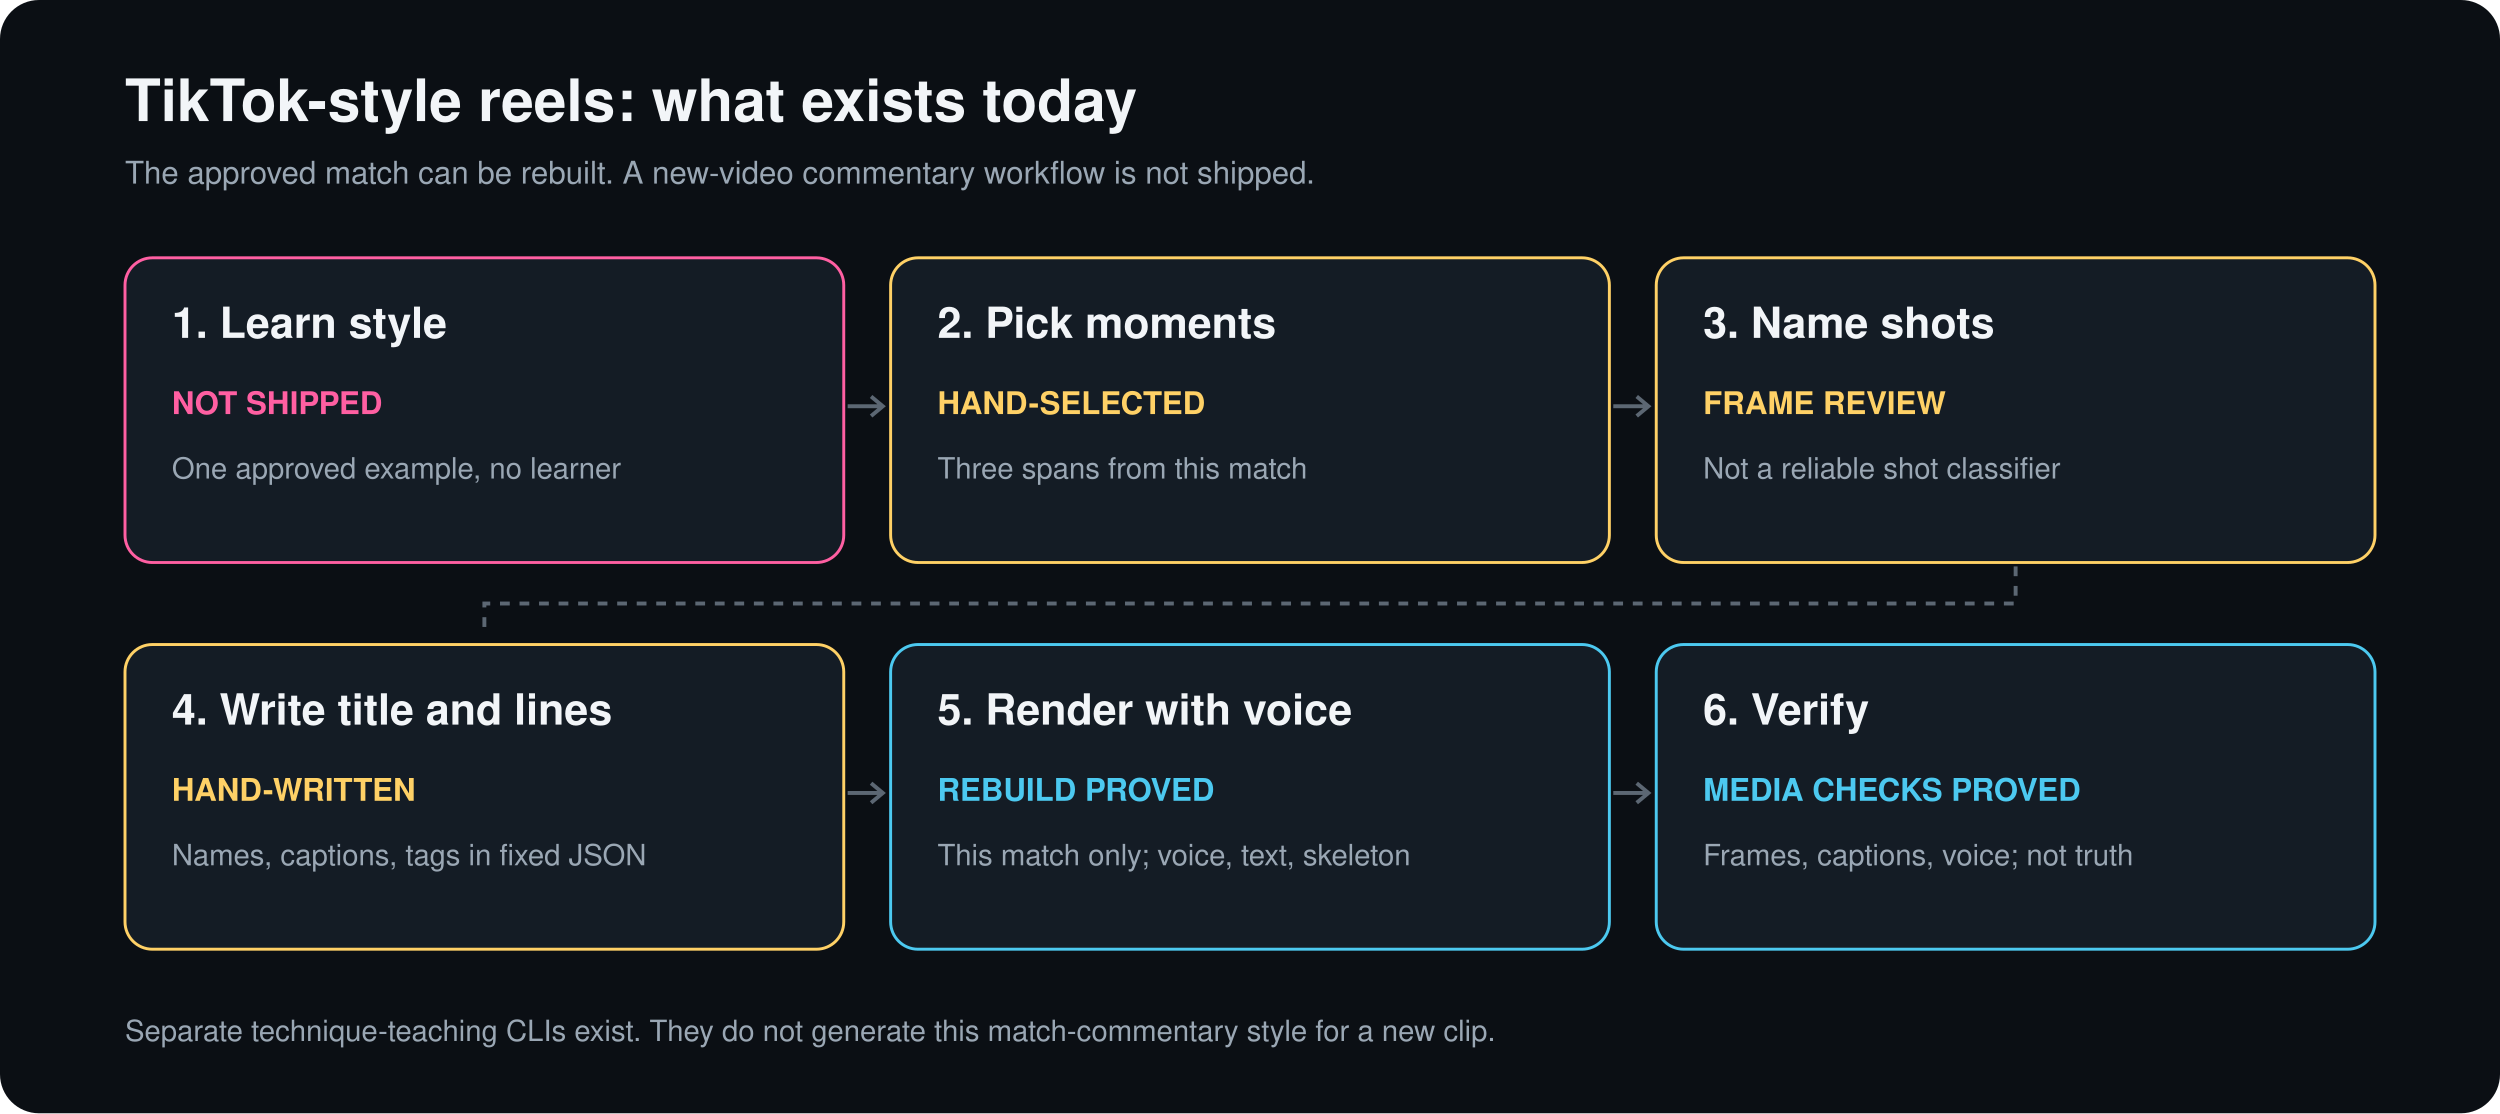
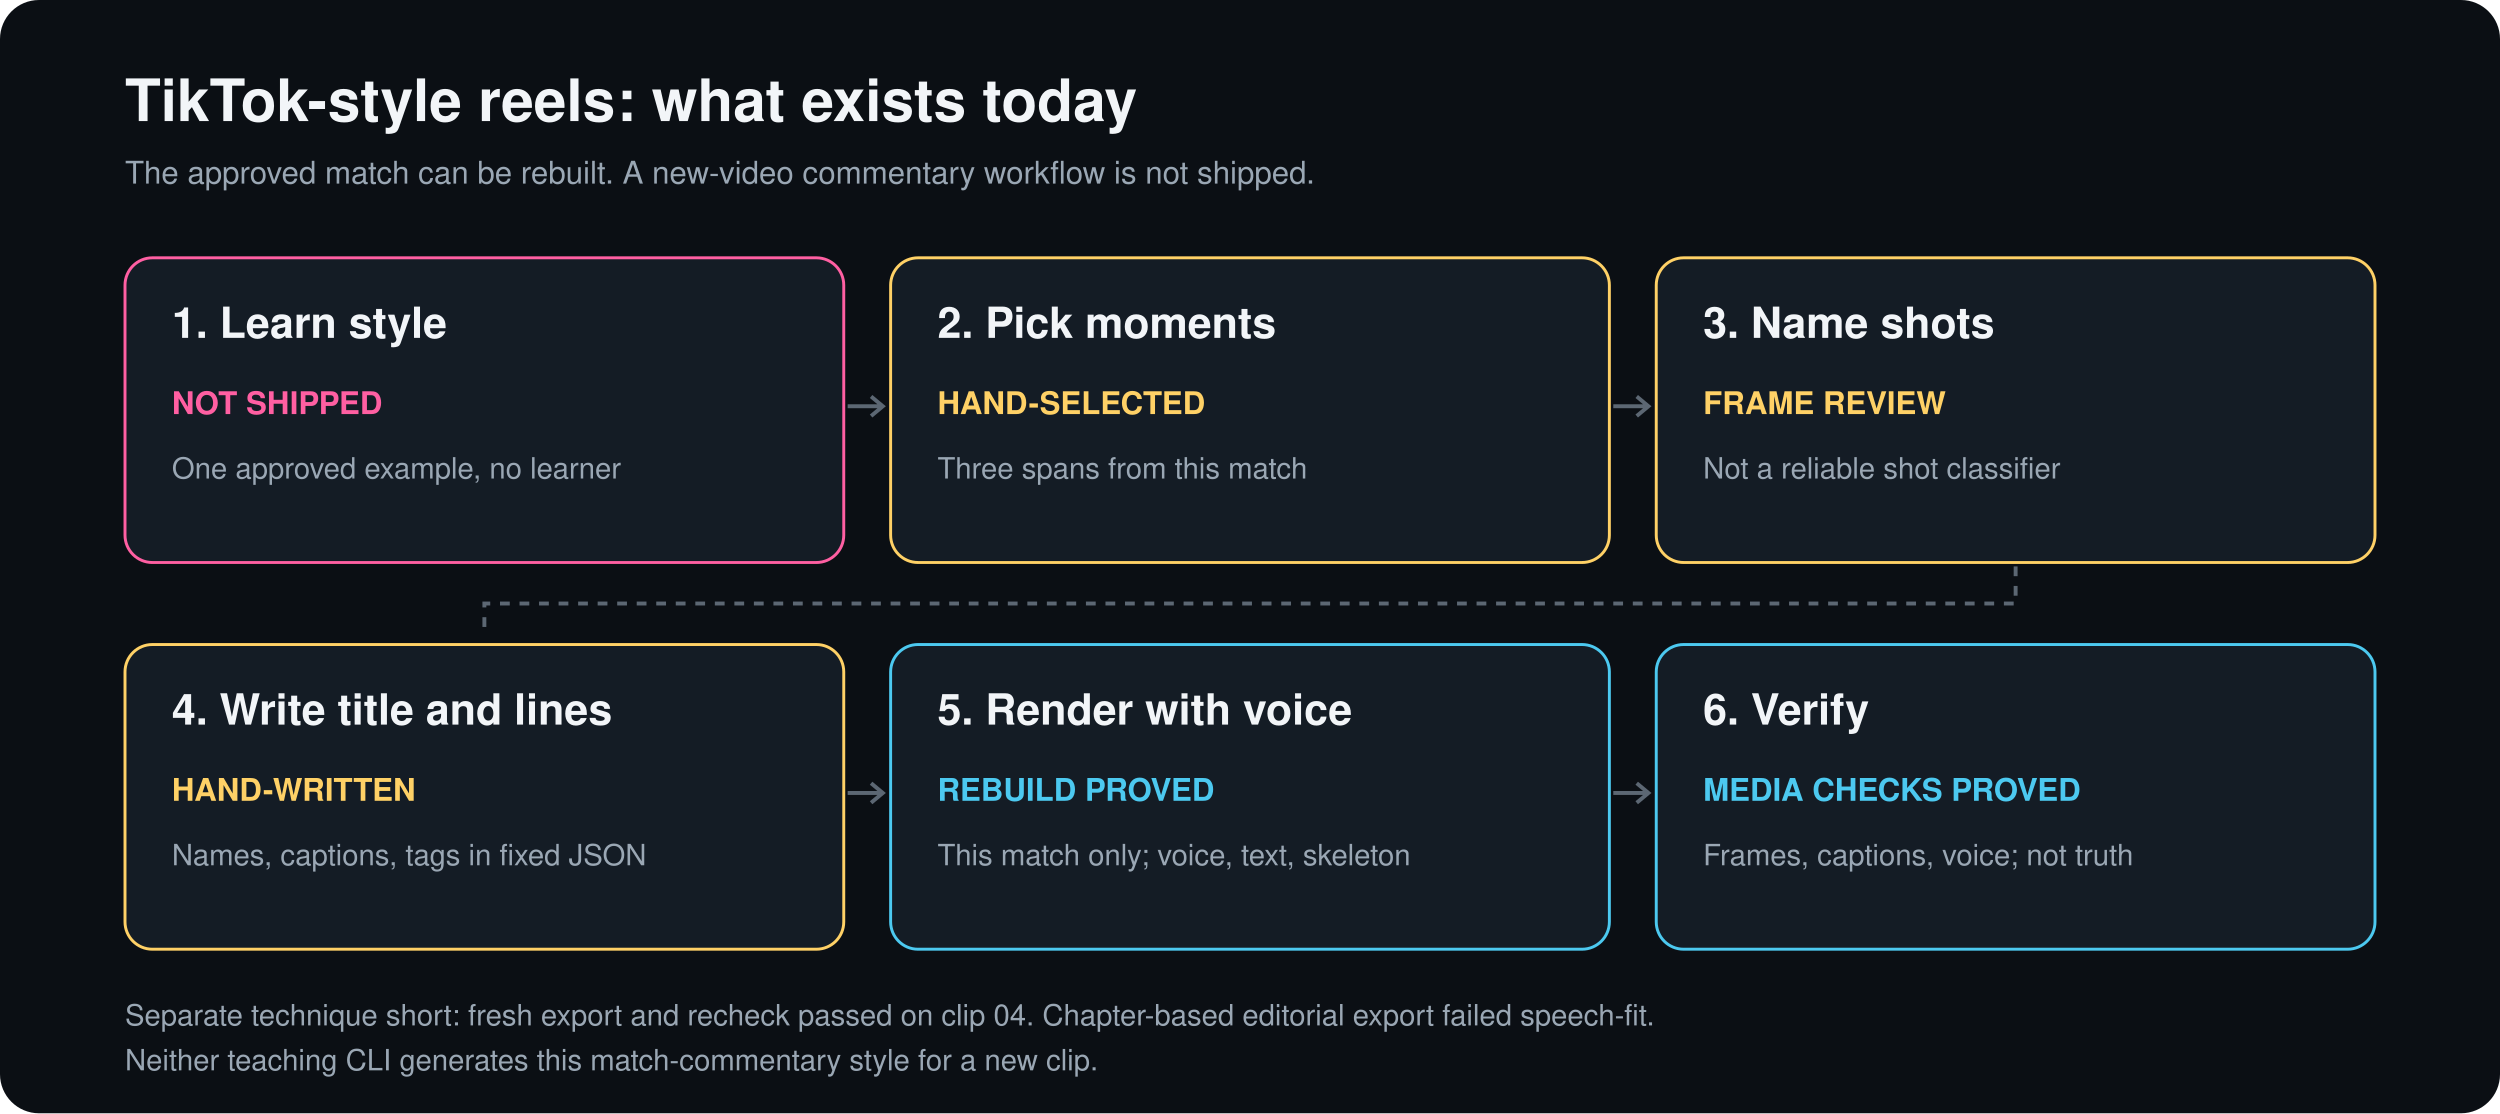
<svg xmlns="http://www.w3.org/2000/svg" width="1280" height="570" viewBox="0 0 1280 570" role="img" aria-labelledby="title description">
  <rect width="1280" height="570" rx="20" fill="#0b0f14" />
  <g font-family="-apple-system,BlinkMacSystemFont,'Segoe UI',Helvetica,Arial,sans-serif">
    <text x="64" y="62" font-size="30" fill="#f2f5f8" font-weight="700">TikTok-style reels: what exists today</text>
    <text x="64" y="94" font-size="16" fill="#9aa7b4">The approved match can be rebuilt. A new-video commentary workflow is not shipped.</text>
    <g fill="#141c25" stroke-width="1.5">
      <rect x="64" y="132" width="368" height="156" rx="14" stroke="#ff5fa2" />
      <rect x="456" y="132" width="368" height="156" rx="14" stroke="#ffd166" />
      <rect x="848" y="132" width="368" height="156" rx="14" stroke="#ffd166" />
      <rect x="64" y="330" width="368" height="156" rx="14" stroke="#ffd166" />
      <rect x="456" y="330" width="368" height="156" rx="14" stroke="#4cc9f0" />
      <rect x="848" y="330" width="368" height="156" rx="14" stroke="#4cc9f0" />
    </g>
    <g fill="#f2f5f8" font-size="22" font-weight="600">
      <text x="88" y="173">1. Learn style</text>
      <text x="480" y="173">2. Pick moments</text>
      <text x="872" y="173">3. Name shots</text>
      <text x="88" y="371">4. Write title and lines</text>
      <text x="480" y="371">5. Render with voice</text>
      <text x="872" y="371">6. Verify</text>
    </g>
    <g font-size="16" font-weight="600">
      <text x="88" y="212" fill="#ff5fa2">NOT SHIPPED</text>
      <text x="480" y="212" fill="#ffd166">HAND-SELECTED</text>
      <text x="872" y="212" fill="#ffd166">FRAME REVIEW</text>
      <text x="88" y="410" fill="#ffd166">HAND-WRITTEN</text>
      <text x="480" y="410" fill="#4cc9f0">REBUILD PROVED</text>
      <text x="872" y="410" fill="#4cc9f0">MEDIA CHECKS PROVED</text>
    </g>
    <g font-size="15" fill="#9aa7b4">
      <text x="88" y="245">One approved example, no learner</text>
      <text x="480" y="245">Three spans from this match</text>
      <text x="872" y="245">Not a reliable shot classifier</text>
      <text x="88" y="443">Names, captions, tags in fixed JSON</text>
      <text x="480" y="443">This match only; voice, text, skeleton</text>
      <text x="872" y="443">Frames, captions, voice; not truth</text>
    </g>
    <g stroke="#5c6773" fill="none" stroke-width="2">
      <path d="M434 208h18m-6-5 6 5-6 5" />
      <path d="M826 208h18m-6-5 6 5-6 5" />
      <path d="M1032 290v19H248v17" stroke-dasharray="5 5" />
      <path d="M434 406h18m-6-5 6 5-6 5" />
      <path d="M826 406h18m-6-5 6 5-6 5" />
    </g>
-     <text x="64" y="533" font-size="15" fill="#9aa7b4">Separate technique-teaching CLIs exist. They do not generate this match-commentary style for a new clip.</text>
+     <text x="64" y="525" font-size="15" fill="#9aa7b4">Separate technique short: fresh export and recheck passed on clip 04. Chapter-based editorial export failed speech-fit.</text>
+     <text x="64" y="548" font-size="15" fill="#9aa7b4">Neither teaching CLI generates this match-commentary style for a new clip.</text>
  </g>
</svg>
